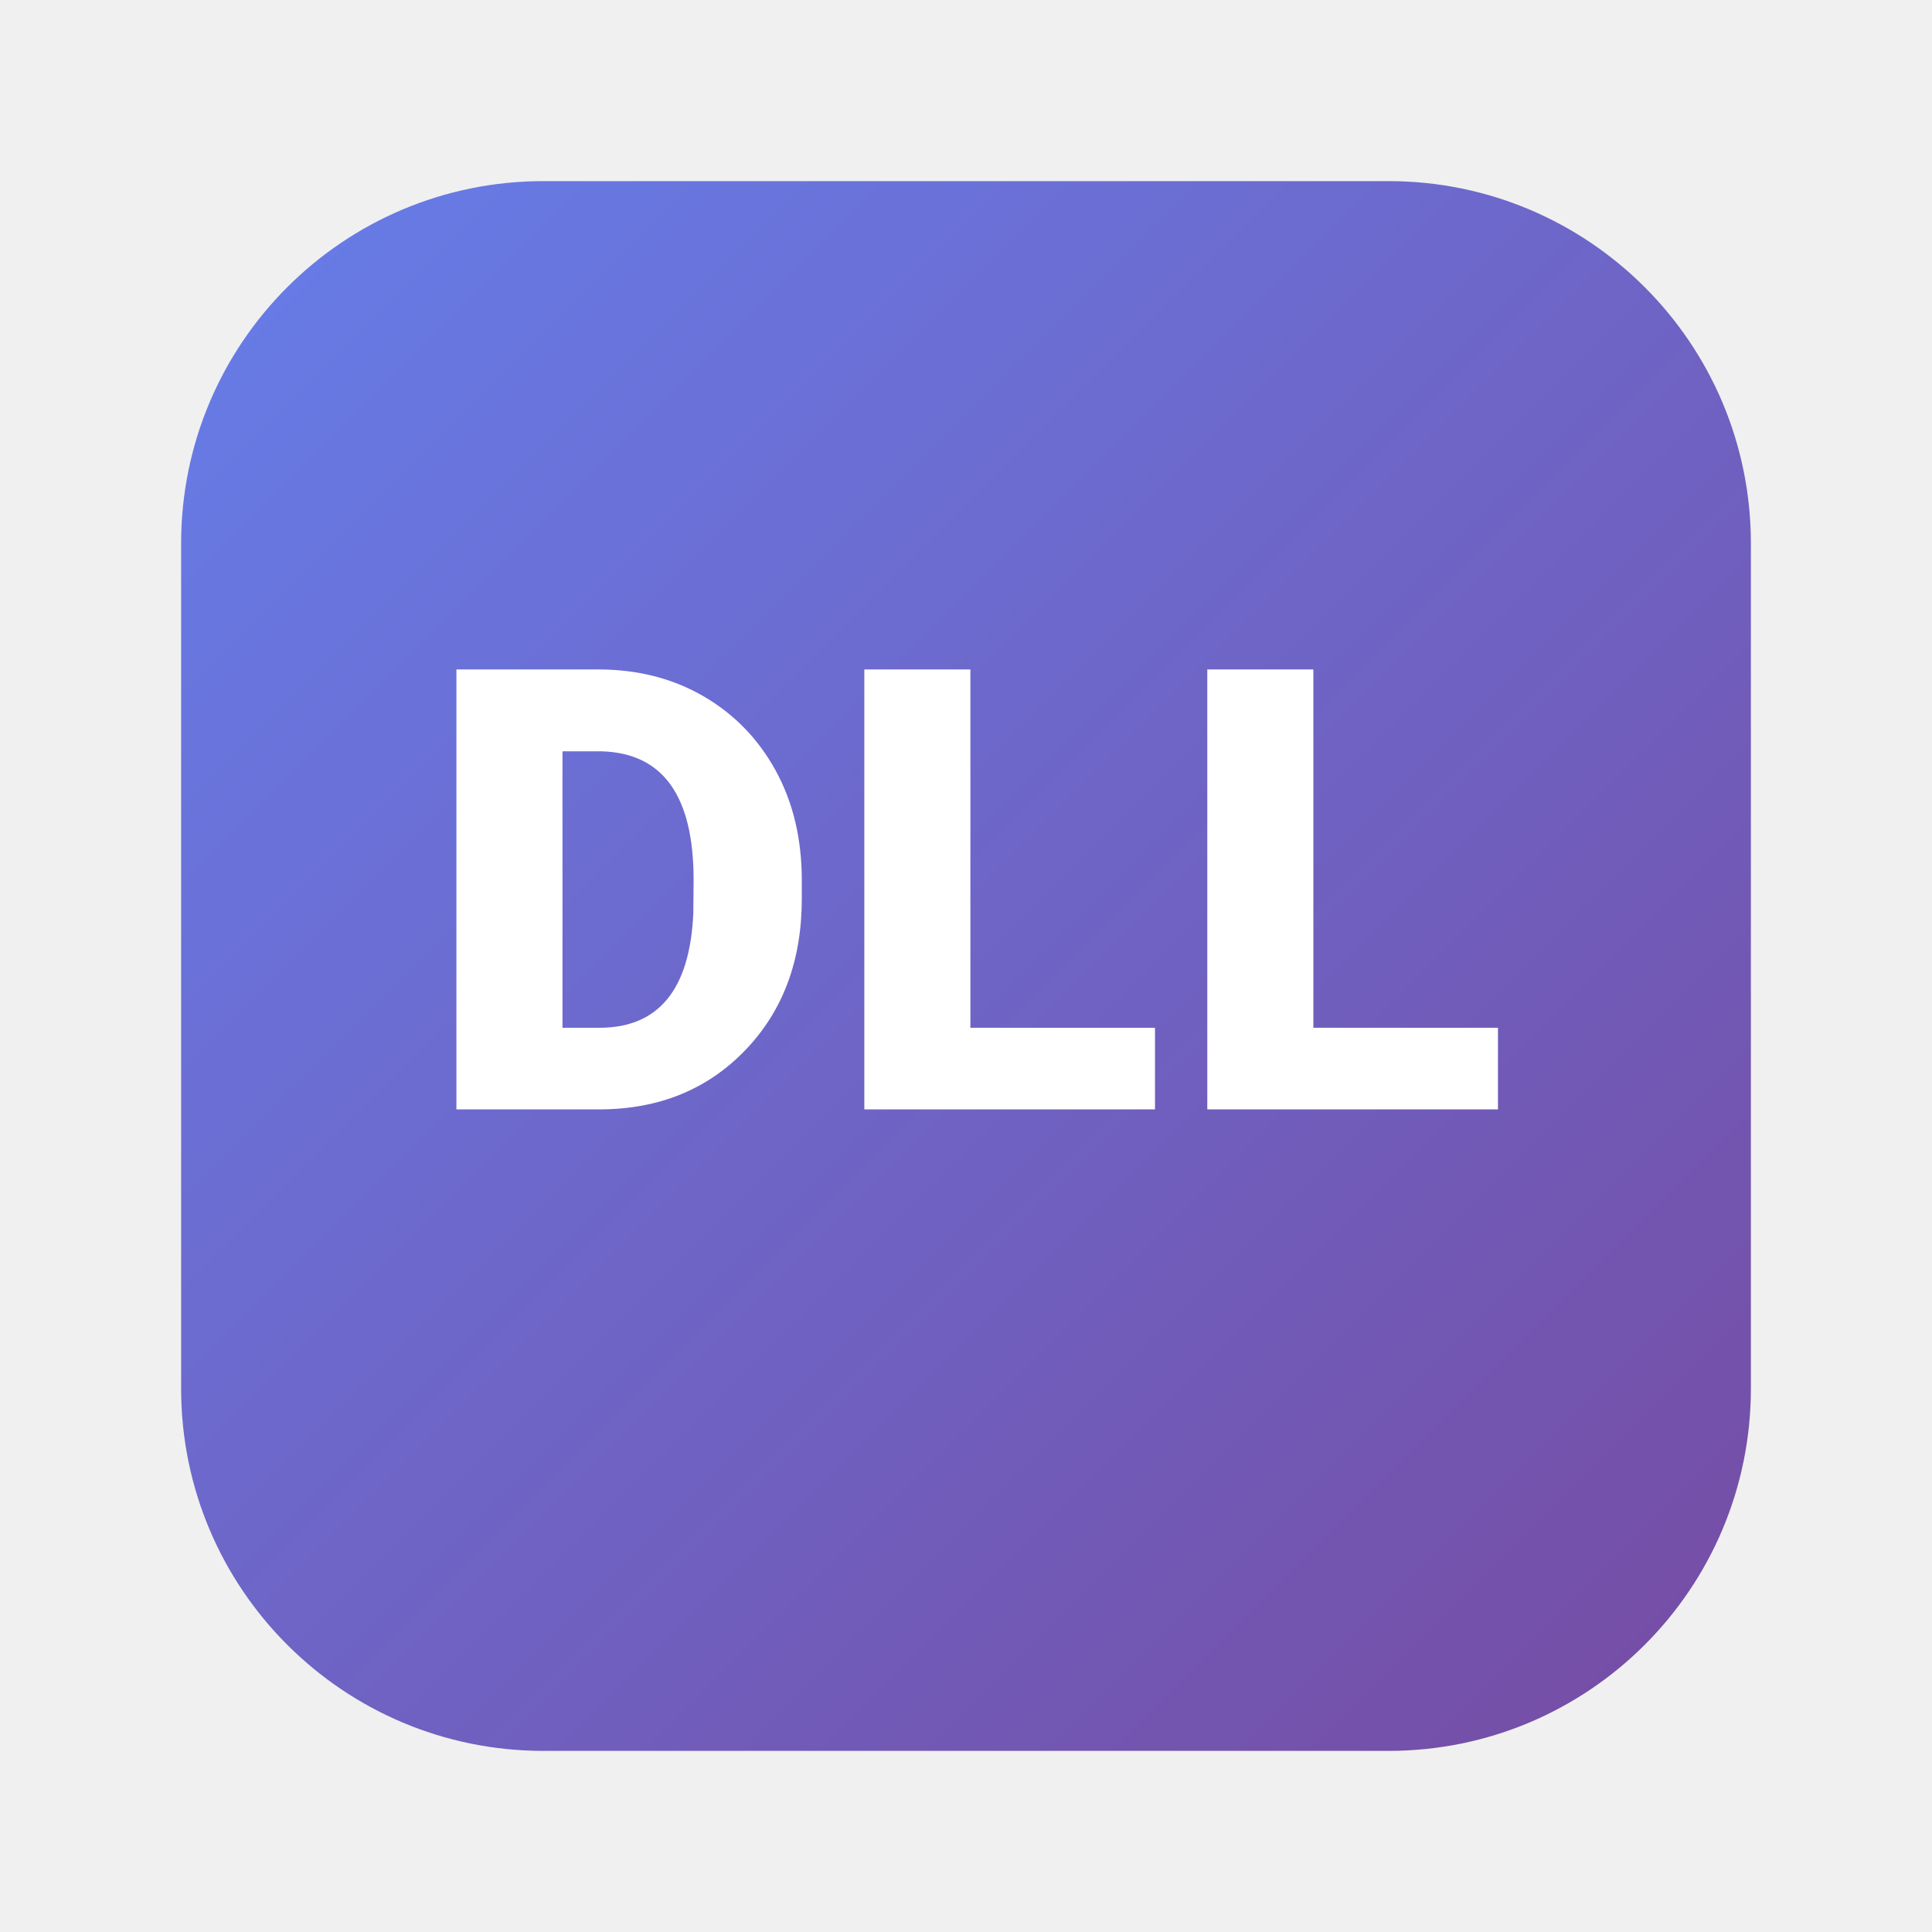
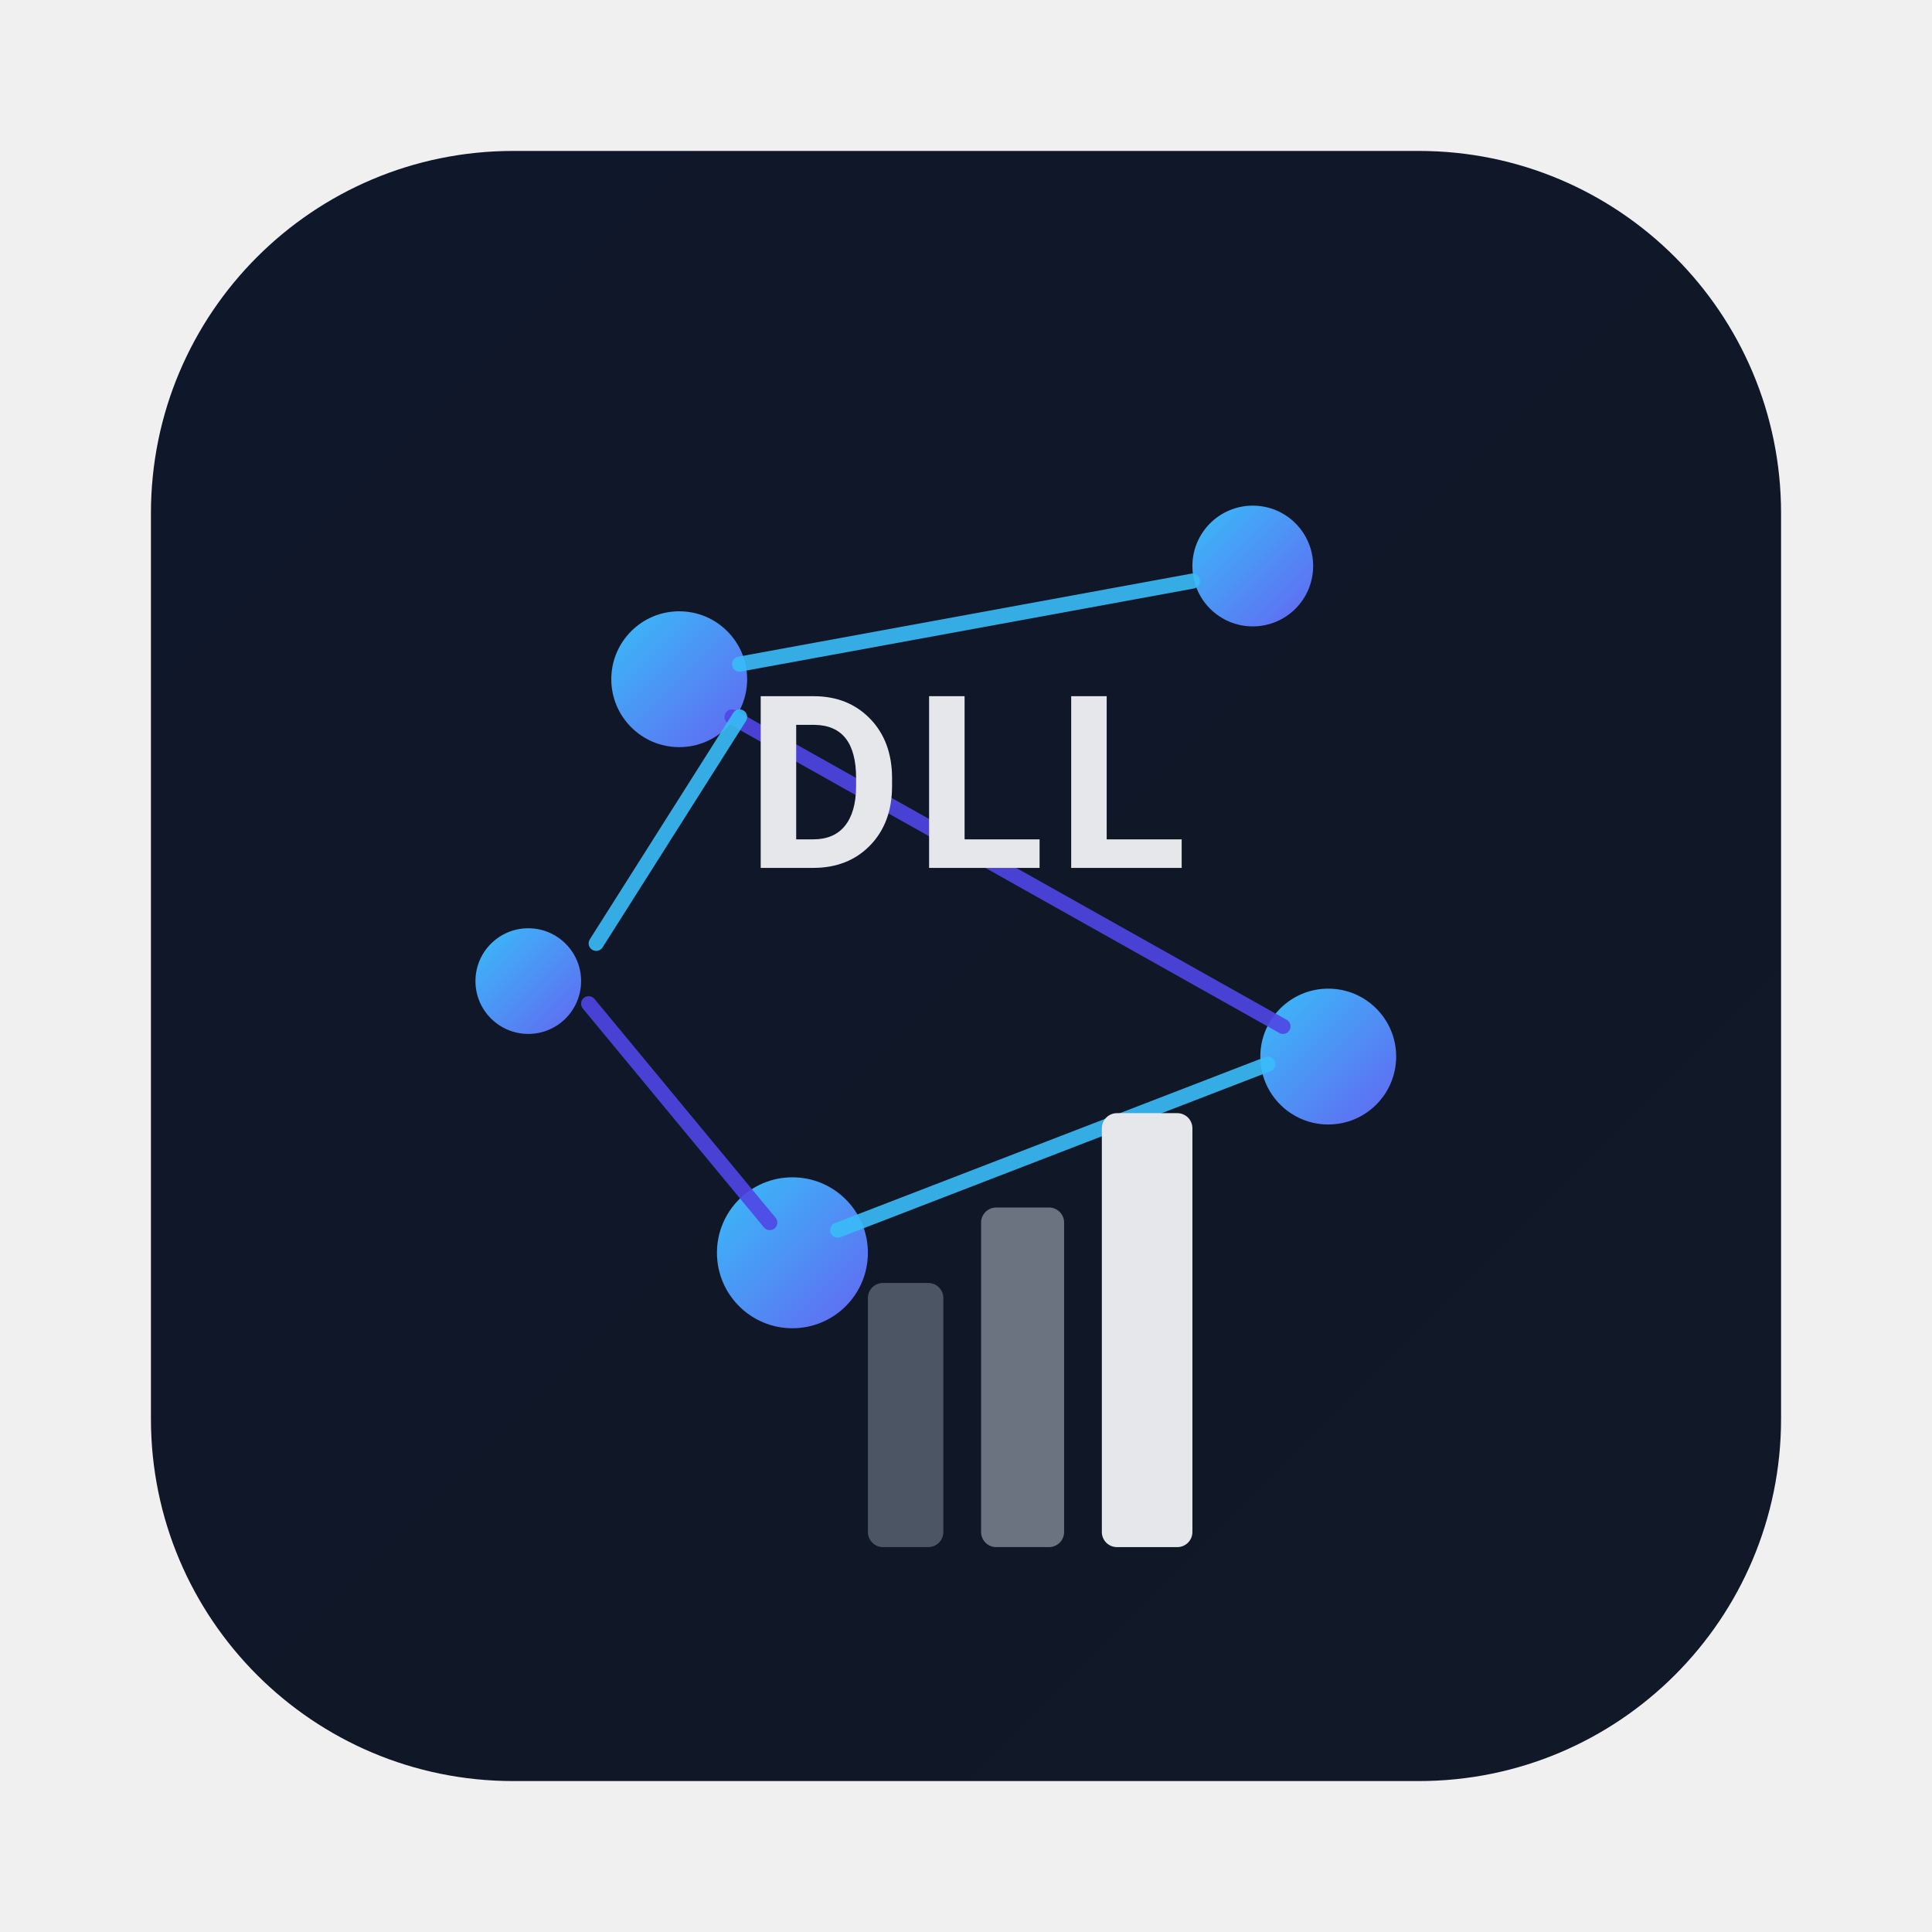
- <svg xmlns="http://www.w3.org/2000/svg" width="512" height="512" viewBox="0 0 512 512" role="img" aria-label="Digital Leadership Lab logo">
+ <svg xmlns="http://www.w3.org/2000/svg" width="512" height="512" viewBox="0 0 512 512" role="img" aria-label="Digital Leadership Lab">
  <defs>
-     <linearGradient id="g" x1="0" y1="0" x2="1" y2="1">
-       <stop offset="0" stop-color="#667eea" />
-       <stop offset="1" stop-color="#764ba2" />
+     <linearGradient id="bg" x1="0" y1="0" x2="1" y2="1">
+       <stop offset="0" stop-color="#0f172a" />
+       <stop offset="1" stop-color="#111827" />
+     </linearGradient>
+     <linearGradient id="node" x1="0" y1="0" x2="1" y2="1">
+       <stop offset="0" stop-color="#38bdf8" />
+       <stop offset="1" stop-color="#6366f1" />
    </linearGradient>
  </defs>
-   <rect x="48" y="48" width="416" height="416" rx="96" fill="url(#g)" />
-   <text x="256" y="294" text-anchor="middle" font-family="ui-sans-serif, system-ui, -apple-system, Segoe UI, Roboto, Helvetica, Arial" font-size="164" font-weight="800" fill="#ffffff" letter-spacing="2">
+   <rect x="40" y="40" width="432" height="432" rx="96" fill="url(#bg)" />
+   <circle cx="180" cy="180" r="18" fill="url(#node)" />
+   <circle cx="332" cy="150" r="16" fill="url(#node)" />
+   <circle cx="352" cy="280" r="18" fill="url(#node)" />
+   <circle cx="210" cy="332" r="20" fill="url(#node)" />
+   <circle cx="140" cy="260" r="14" fill="url(#node)" />
+   <path d="M196 176 L316 154" stroke="#38bdf8" stroke-width="4" stroke-linecap="round" opacity="0.9" />
+   <path d="M194 190 L340 272" stroke="#4f46e5" stroke-width="4" stroke-linecap="round" opacity="0.9" />
+   <path d="M158 250 L196 190" stroke="#38bdf8" stroke-width="4" stroke-linecap="round" opacity="0.9" />
+   <path d="M156 266 L204 324" stroke="#4f46e5" stroke-width="4" stroke-linecap="round" opacity="0.9" />
+   <path d="M222 326 L336 282" stroke="#38bdf8" stroke-width="4" stroke-linecap="round" opacity="0.9" />
+   <rect x="230" y="340" width="20" height="70" rx="4" fill="#4b5563" />
+   <rect x="260" y="320" width="22" height="90" rx="4" fill="#6b7280" />
+   <rect x="292" y="295" width="24" height="115" rx="4" fill="#e5e7eb" />
+   <text x="256" y="230" text-anchor="middle" font-family="system-ui, -apple-system, Segoe UI, Roboto, Helvetica, Arial, sans-serif" font-size="64" font-weight="700" letter-spacing="3" fill="#e5e7eb">
    DLL
  </text>
</svg>
